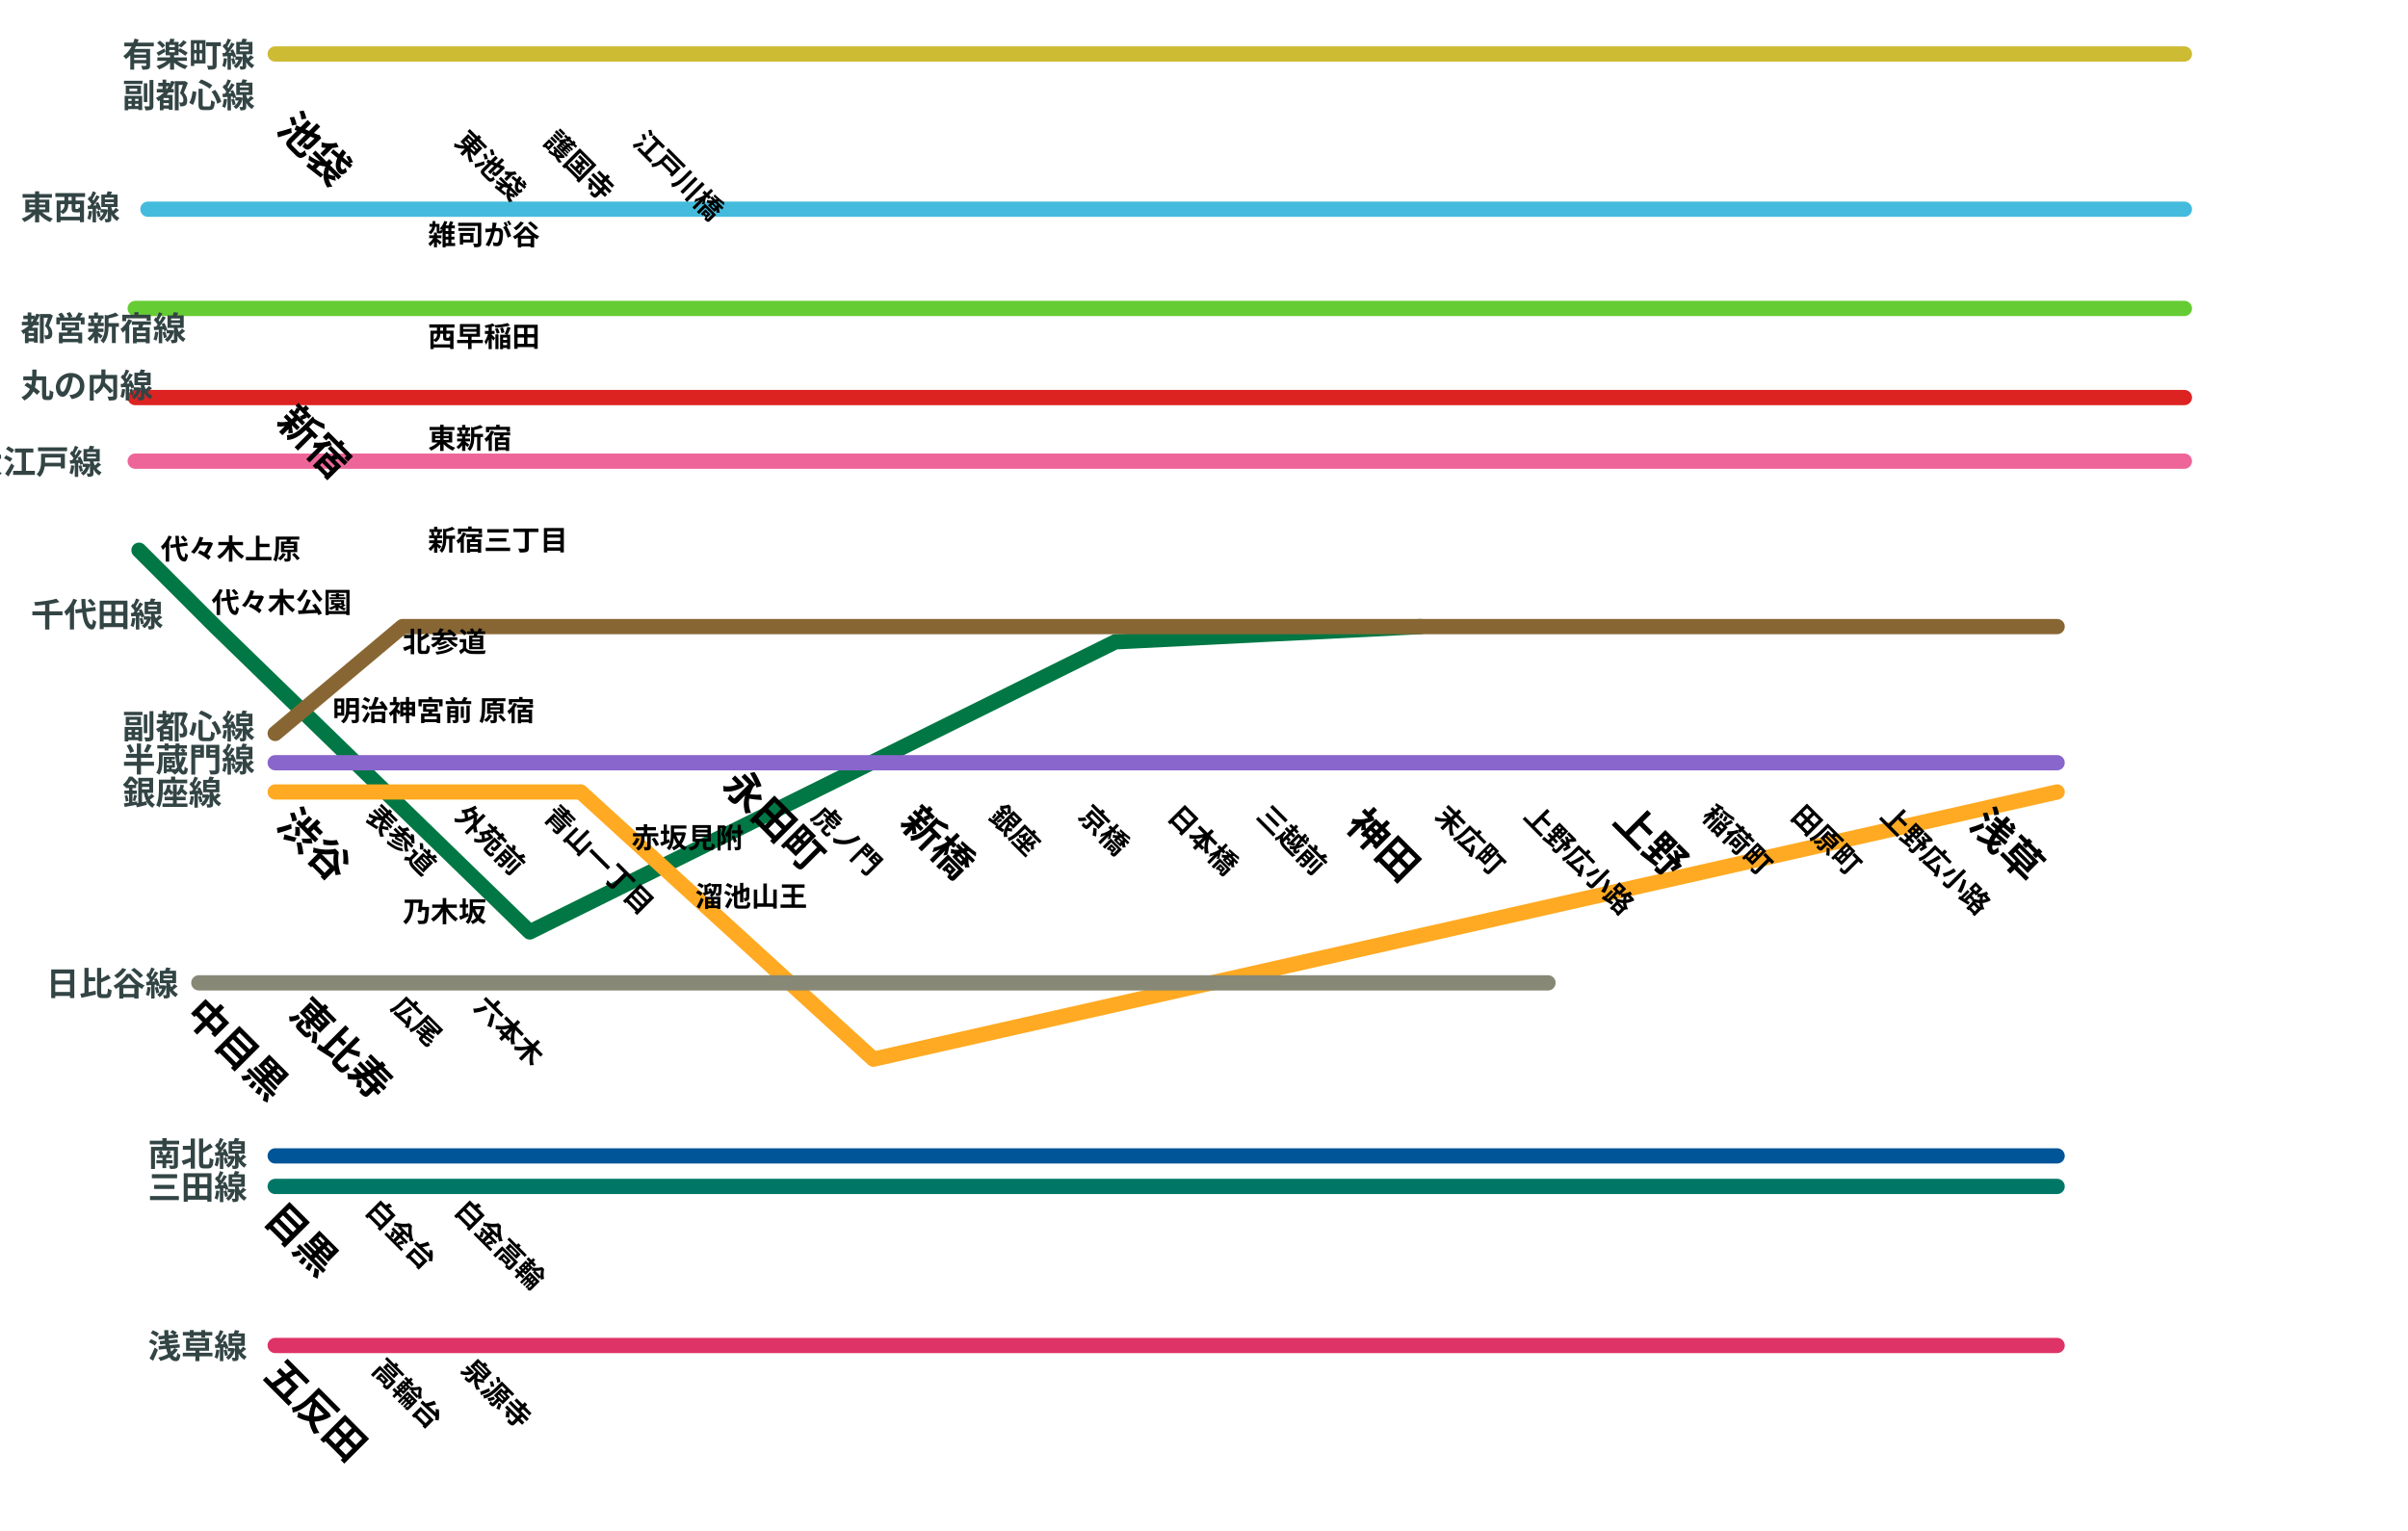
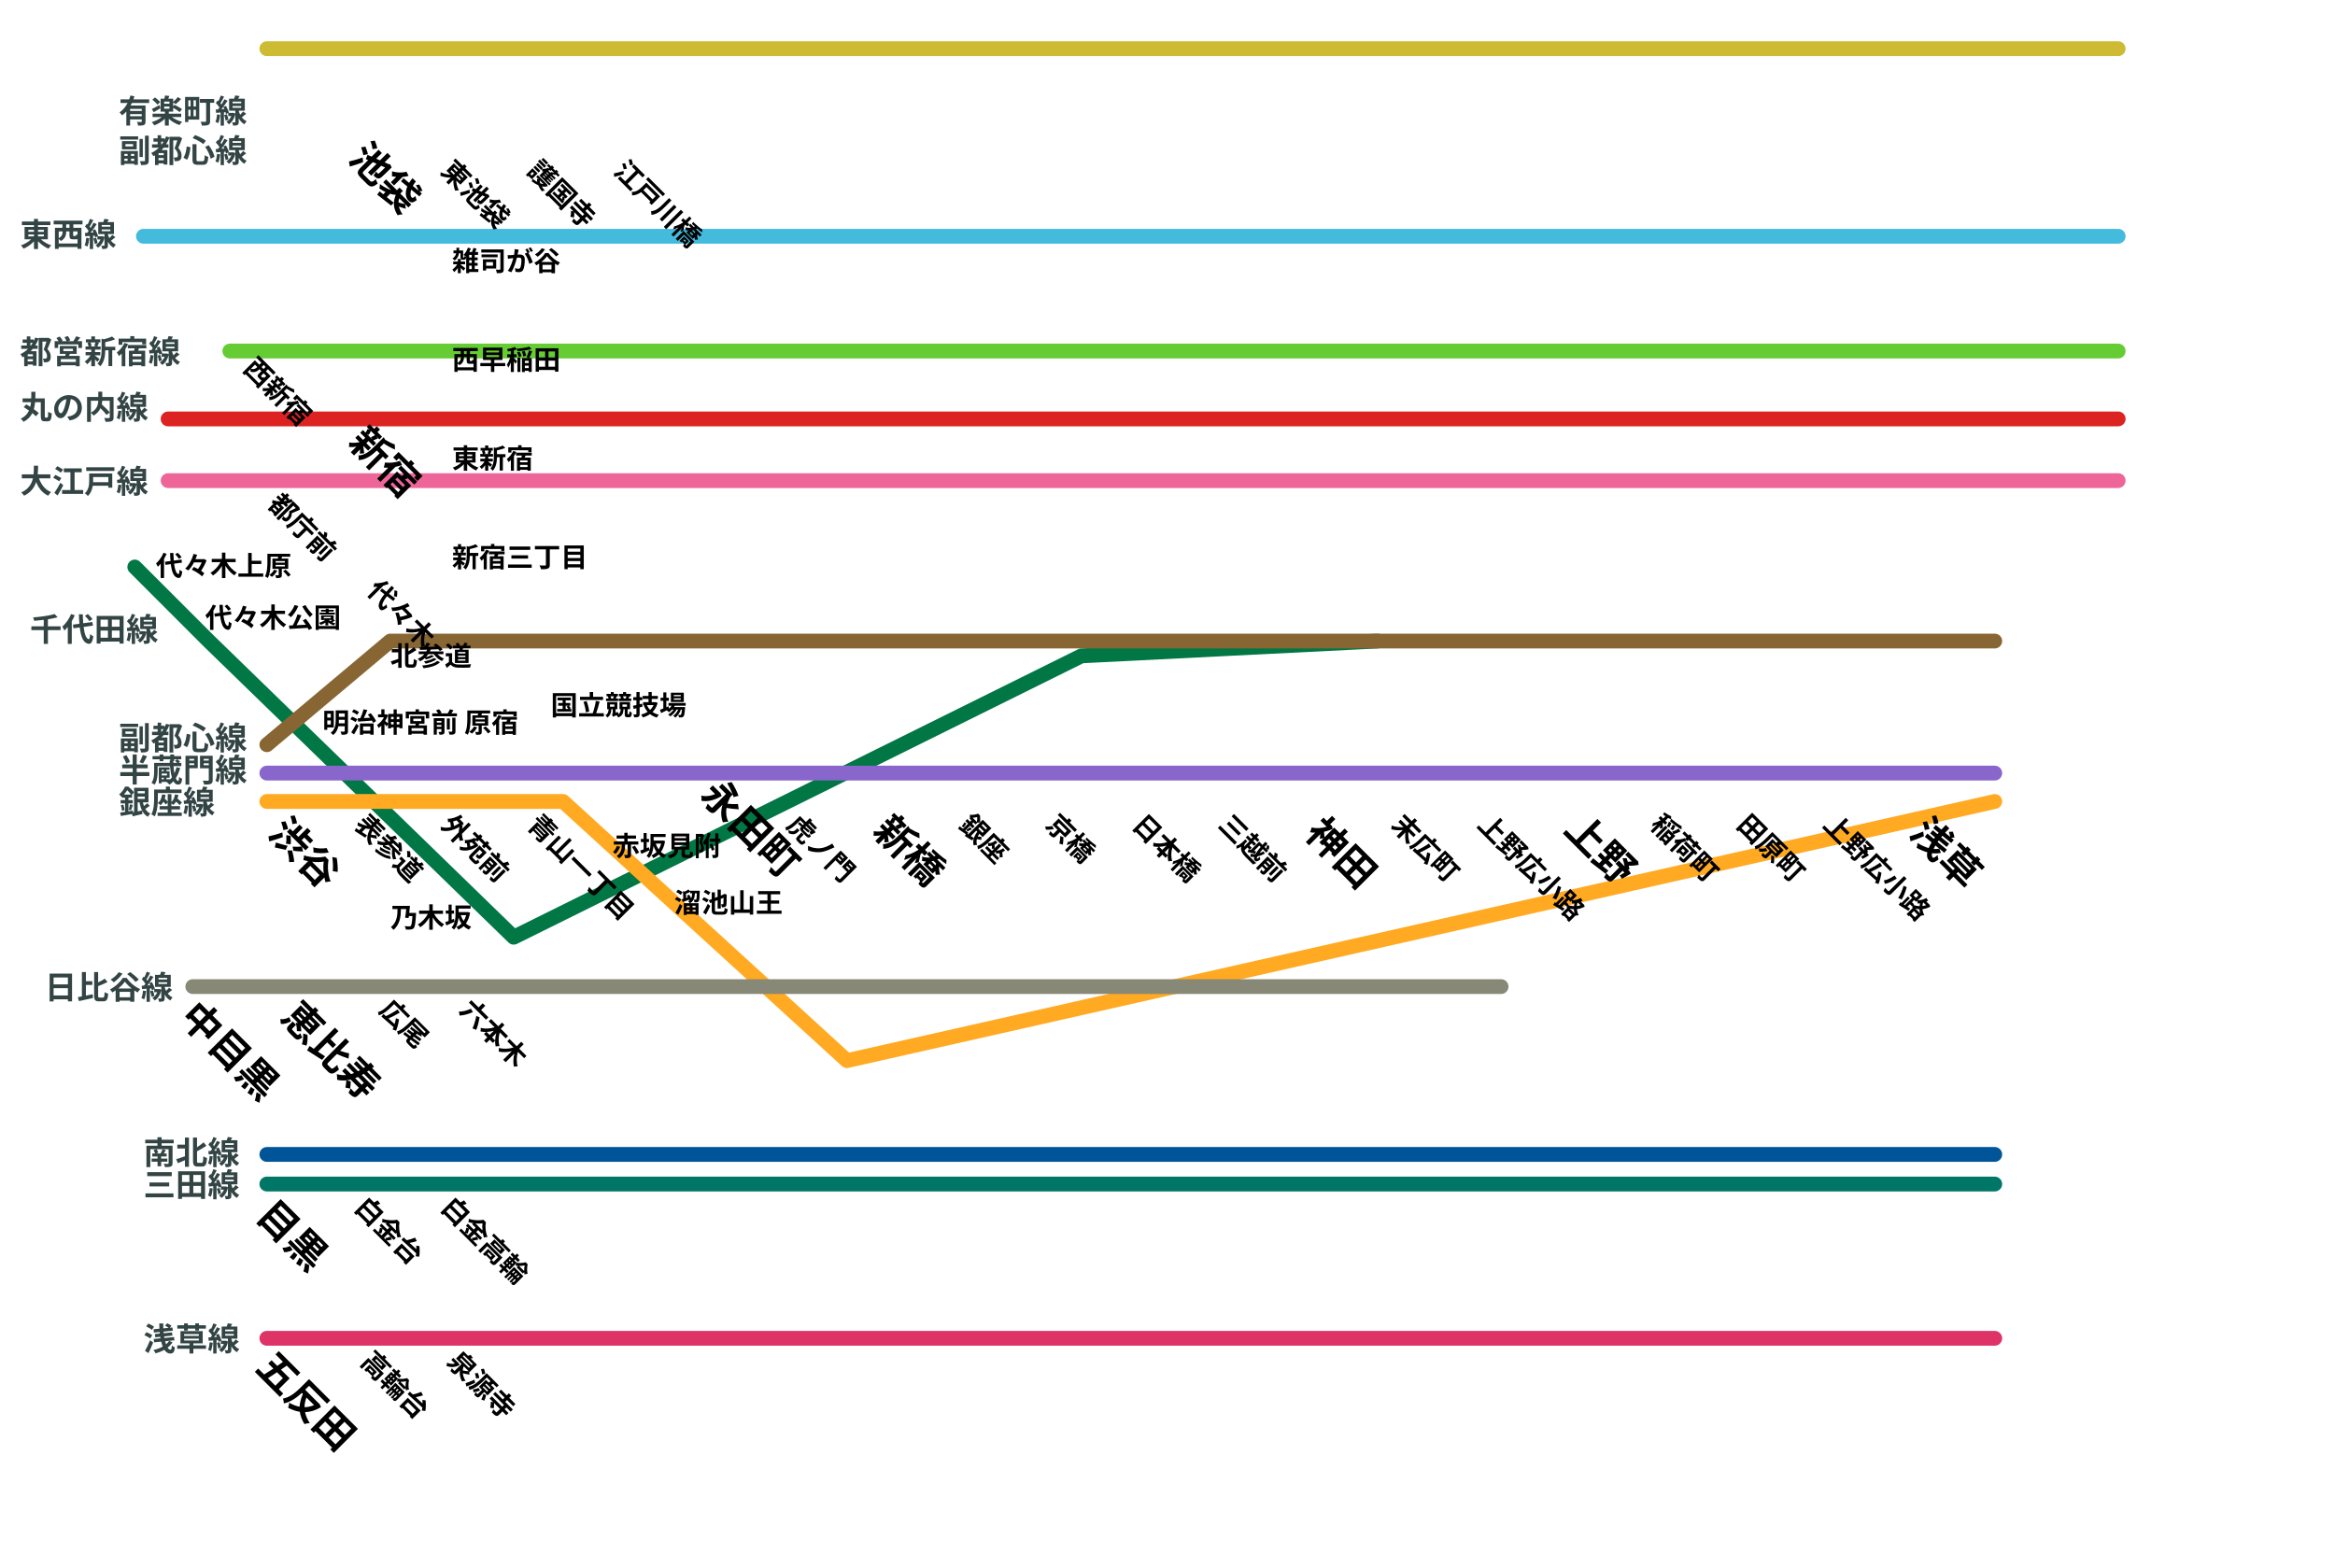
- <svg xmlns="http://www.w3.org/2000/svg" xmlns:xlink="http://www.w3.org/1999/xlink" version="1.1" baseProfile="full" height="890" width="1400">
+ <svg xmlns="http://www.w3.org/2000/svg" xmlns:xlink="http://www.w3.org/1999/xlink" version="1.1" baseProfile="full" height="940" width="1400">
  <defs>
    <g id="tokyo-metro-labels">
      <g id="tokyo-metro-line-name-labels" font-size="26" font-weight="bold" fill="#344">
-         <text x="-120" y="-380">有楽町線</text>
-         <text x="-120" y="-348">副都心線</text>
+         <text x="-120" y="-360">有楽町線</text>
+         <text x="-120" y="-328">副都心線</text>
        <text x="-200" y="-260">東西線</text>
        <text x="-200" y="-165">都営新宿線</text>
        <text x="-200" y="-120">丸の内線</text>
-         <text x="-240" y="-60">大江戸線</text>
+         <text x="-200" y="-60">大江戸線</text>
        <text x="-192" y="60">千代田線</text>
        <text x="-120" y="148">副都心線</text>
        <text x="-120" y="174">半蔵門線</text>
        <text x="-120" y="200">銀座線</text>
        <text x="-180" y="350">日比谷線</text>
        <text x="-100" y="484">南北線</text>
        <text x="-100" y="510">三田線</text>
        <text x="-100" y="635">浅草線</text>
      </g>
      <g id="tokyo-metro-major-station-labels" font-size="32" font-weight="bold">
-         <text transform="translate(0,-330) rotate(45)">池袋</text>
-         <text transform="translate(0,-100) rotate(45)">新宿</text>
+         <text transform="translate(65,-330) rotate(45)">池袋</text>
+         <text transform="translate(65,-100) rotate(45)">新宿</text>
        <text transform="translate(0,217) rotate(45)">渋谷</text>
        <text transform="translate(-72,366) rotate(45)">中目黒</text>
        <text transform="translate(10,366) rotate(45)">恵比寿</text>
        <text transform="translate(-10,527) rotate(45)">目黒</text>
        <text transform="translate(-10,650) rotate(45)">五反田</text>
        <text transform="translate(490,215) rotate(45)">新橋</text>
        <text transform="translate(840,217) rotate(45)">神田</text>
        <text transform="translate(1050,214) rotate(45)">上野</text>
        <text transform="translate(1330,217) rotate(45)">浅草</text>
        <text transform="translate(350,186) rotate(45)">永田町</text>
      </g>
      <g id="ginza-line-station-labels" font-size="22" font-weight="bold">
        <text transform="translate(70,210) rotate(45)">表参道</text>
        <text transform="translate(140,210) rotate(45)">外苑前</text>
        <text transform="translate(210,210) rotate(45)">青山一丁目</text>
        <text transform="translate(280,234)">赤坂見附</text>
        <text transform="translate(330,280)">溜池山王</text>
        <text transform="translate(420,210) rotate(45)">虎ノ門</text>
        <text transform="translate(90,360) rotate(45)">広尾</text>
        <text transform="translate(155,360) rotate(45)">六本木</text>
        <text transform="translate(70,520) rotate(45)">白金台</text>
        <text transform="translate(140,520) rotate(45)">白金高輪</text>
        <text transform="translate(75,645) rotate(45)">高輪台</text>
        <text transform="translate(145,645) rotate(45)">泉源寺</text>
        <text transform="translate(140,-320) rotate(45)">東池袋</text>
        <text transform="translate(210,-320) rotate(45)">護国寺</text>
        <text transform="translate(280,-320) rotate(45)">江戸川橋</text>
        <text transform="translate(-90,7)">代々木上原</text>
        <text transform="translate(-50,49)">代々木公園</text>
        <text transform="translate(45,134)">明治神宮前 原宿</text>
        <text transform="translate(100,80)">北参道</text>
-         <text transform="translate(120,0)">新宿三丁目</text>
-         <text transform="translate(120,-80)">東新宿</text>
-         <text transform="translate(120,-160)">西早稲田</text>
-         <text transform="translate(120,-240)">雑司が谷</text>
+         <text transform="translate(-20,-160) rotate(45)">西新宿</text>
+         <text transform="translate(0,-50) rotate(45)">都庁前</text>
+         <text transform="translate(80,20) rotate(45)">代々木</text>
+         <text transform="translate(230,120)">国立競技場</text>
+         <text transform="translate(150,0)">新宿三丁目</text>
+         <text transform="translate(150,-80)">東新宿</text>
+         <text transform="translate(150,-160)">西早稲田</text>
+         <text transform="translate(150,-240)">雑司が谷</text>
        <text transform="translate(100,292)">乃木坂</text>
        <text transform="translate(560,210) rotate(45)">銀座</text>
        <text transform="translate(630,210) rotate(45)">京橋</text>
        <text transform="translate(700,210) rotate(45)">日本橋</text>
        <text transform="translate(770,210) rotate(45)">三越前</text>
        <text transform="translate(910,210) rotate(45)">末広町</text>
        <text transform="translate(980,210) rotate(45)">上野広小路</text>
        <text transform="translate(1120,210) rotate(45)">稲荷町</text>
        <text transform="translate(1190,210) rotate(45)">田原町</text>
        <text transform="translate(1260,210) rotate(45)">上野広小路</text>
      </g>
    </g>
    <g id="tokyo-metro-lines" stroke-linejoin="round" stroke-width="12" stroke-linecap="round">
-       <polyline stroke="#cb3" id="yurakucho-line" points="0,-390  1500,-390" fill="none" />
+       <polyline stroke="#cb3" id="yurakucho-line" points="0,-420  1500,-420" fill="none" />
      <polyline stroke="#4bd" id="tozai-line" points="-100,-268  1500,-268" fill="none" />
-       <polyline stroke="#6c3" id="shinjuku-line" points="-110,-190  1500,-190" fill="none" />
-       <polyline stroke="#d22" id="marunouchi-line" points="-110,-120  1500,-120" fill="none" />
-       <polyline stroke="#e69" id="ooedo-line" points="-110,-70  1500,-70" fill="none" />
+       <polyline stroke="#6c3" id="shinjuku-line" points="-30,-175  1500,-175" fill="none" />
+       <polyline stroke="#d22" id="marunouchi-line" points="-80,-120  1500,-120" fill="none" />
+       <polyline stroke="#e69" id="ooedo-line" points="-80,-70  1500,-70" fill="none" />
      <polyline stroke="#074" id="chiyoda-line" points="-107,0  -47,60  200,300  660,72  900,60" fill="none" />
      <polyline stroke="#863" id="fukutoshin-line" points="0,144  100,60   1400,60" fill="none" />
      <polyline stroke="#86c" id="hanzomon-line" points="0,167  1400,167" fill="none" />
      <polyline stroke="#fa2" id="ginza-line" points="0,190  240,190 470,400 1400,190" fill="none" />
      <polyline stroke="#887" id="hibiya-line" points="-60,340  1000,340" fill="none" />
      <polyline stroke="#076" id="nanboku-line" points="0,500  1400,500" fill="none" />
      <polyline stroke="#059" id="mita-line" points="0,476  1400,476" fill="none" />
      <polyline stroke="#d36" id="asakusa-line" points="0,625   1400,625" fill="none" />
    </g>
  </defs>
-   <g transform="translate(160,320) scale(0.74)">
+   <g transform="translate(160,340) scale(0.74)">
    <use xlink:href="#tokyo-metro-lines" />
    <g font-family="Helvetica, Arial, 'Hiragino Kaku Gothic ProN', Meiryo, sans-serif">
      <use xlink:href="#tokyo-metro-labels" />
    </g>
  </g>
</svg>
